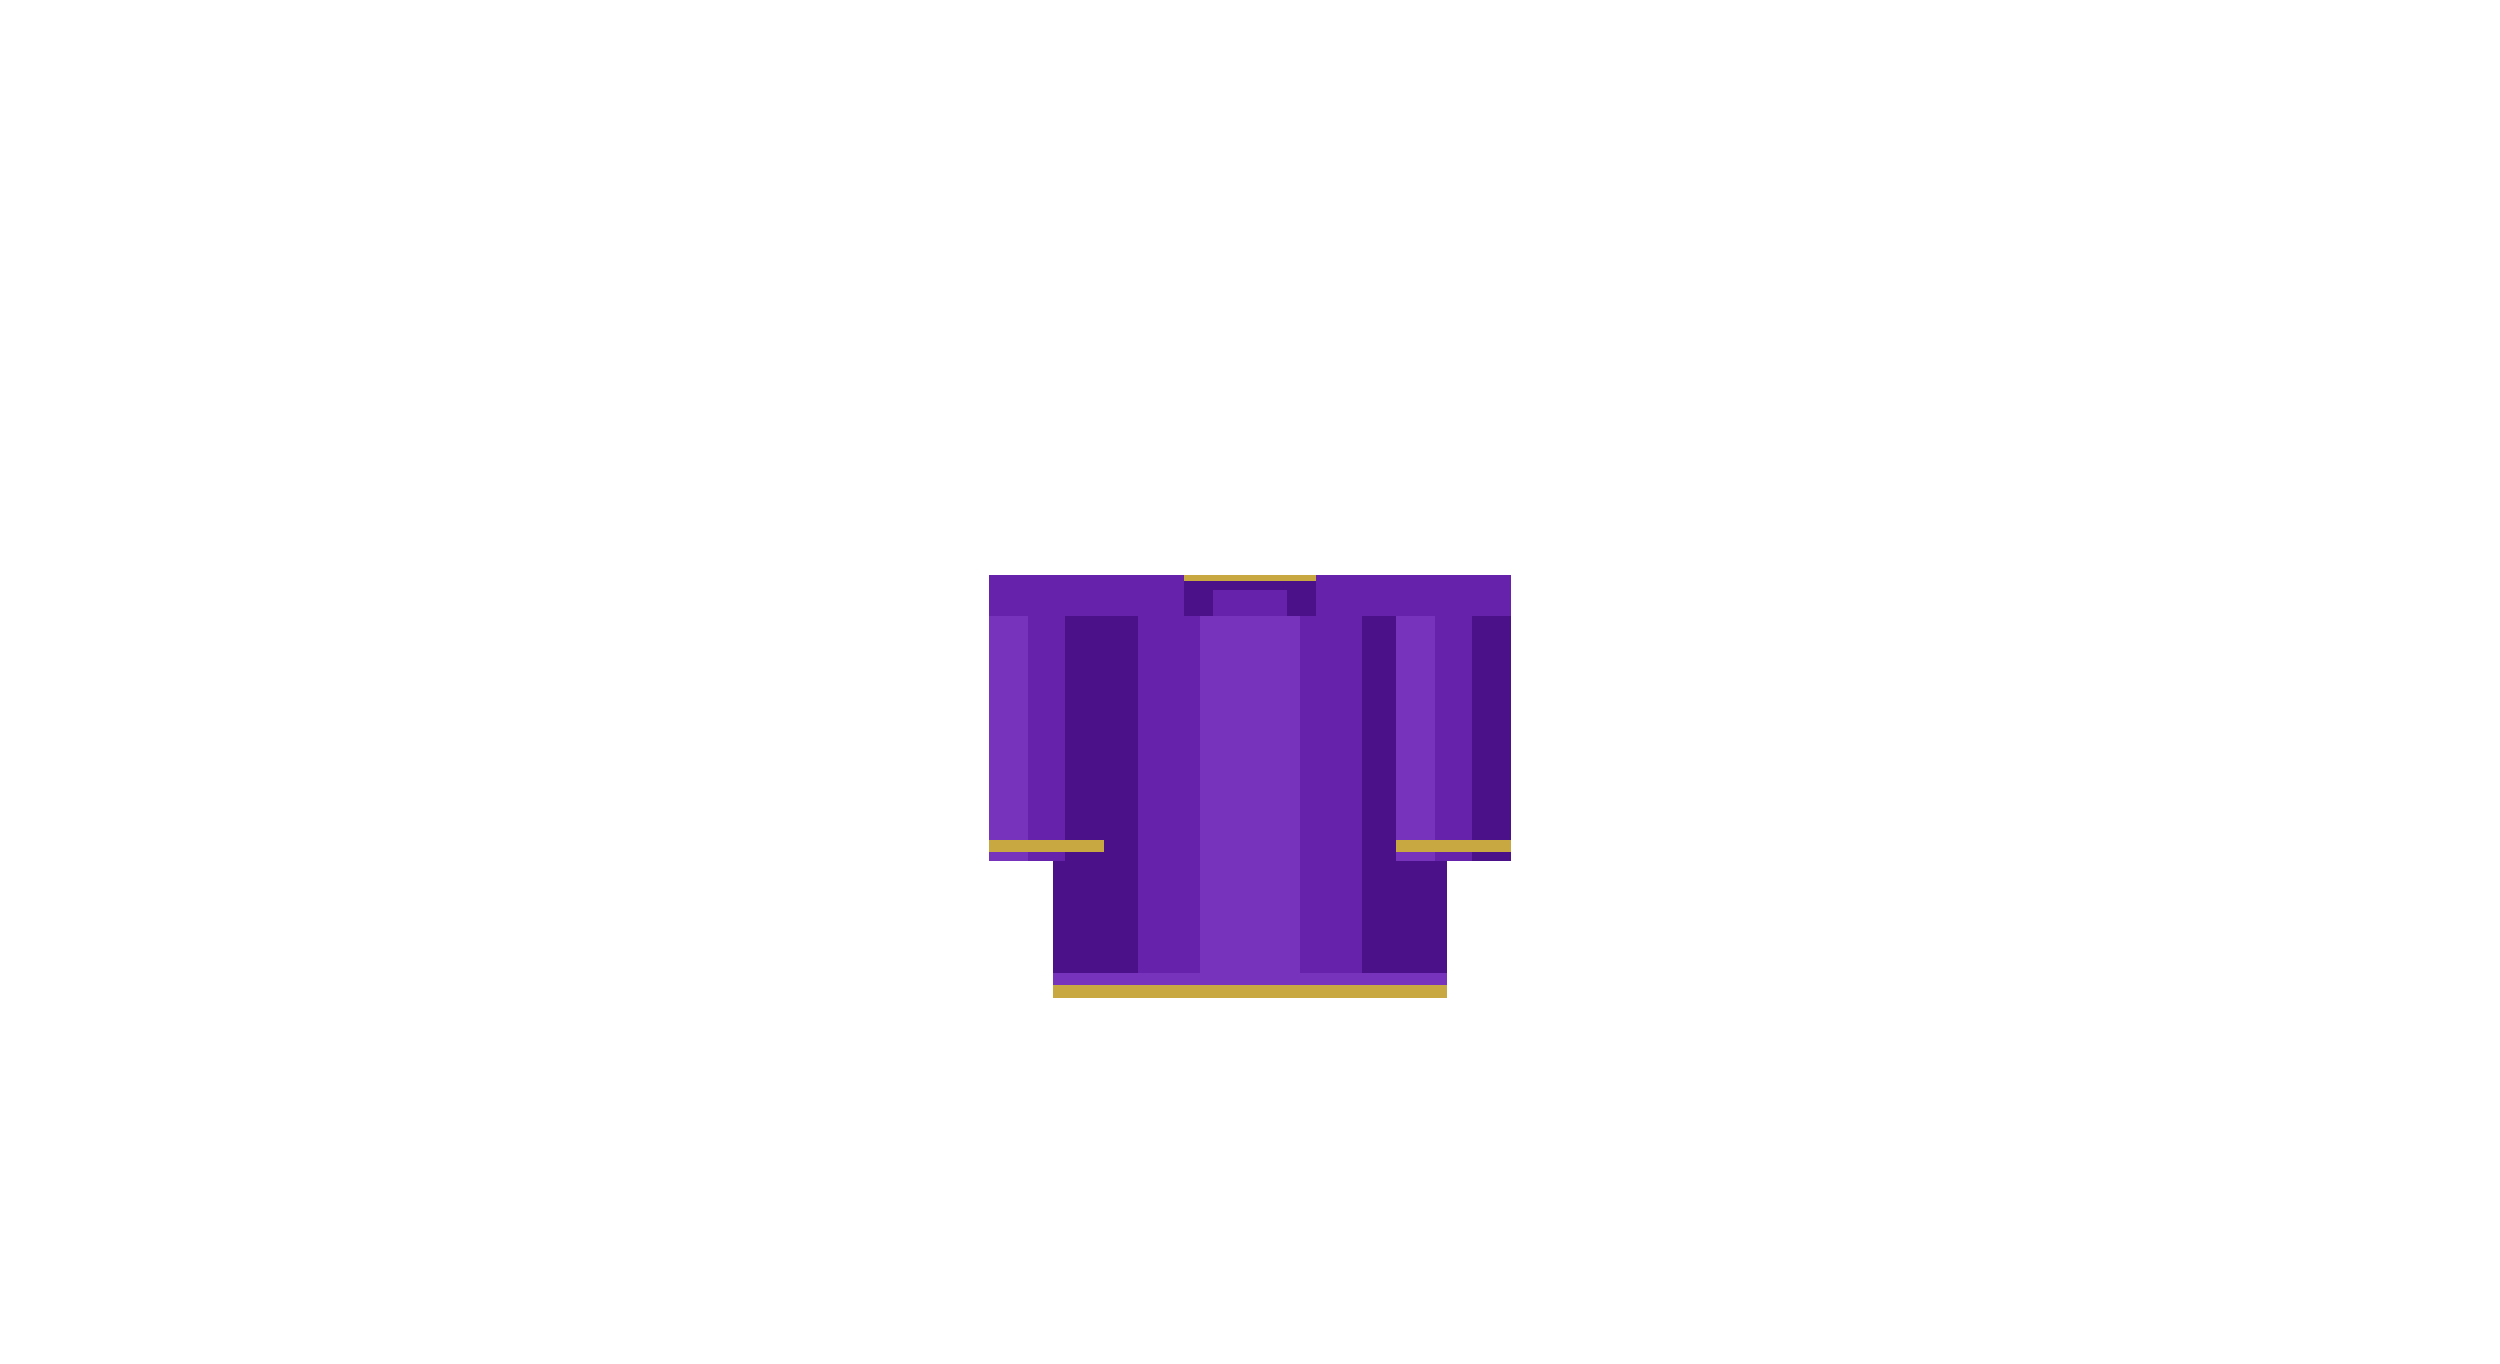
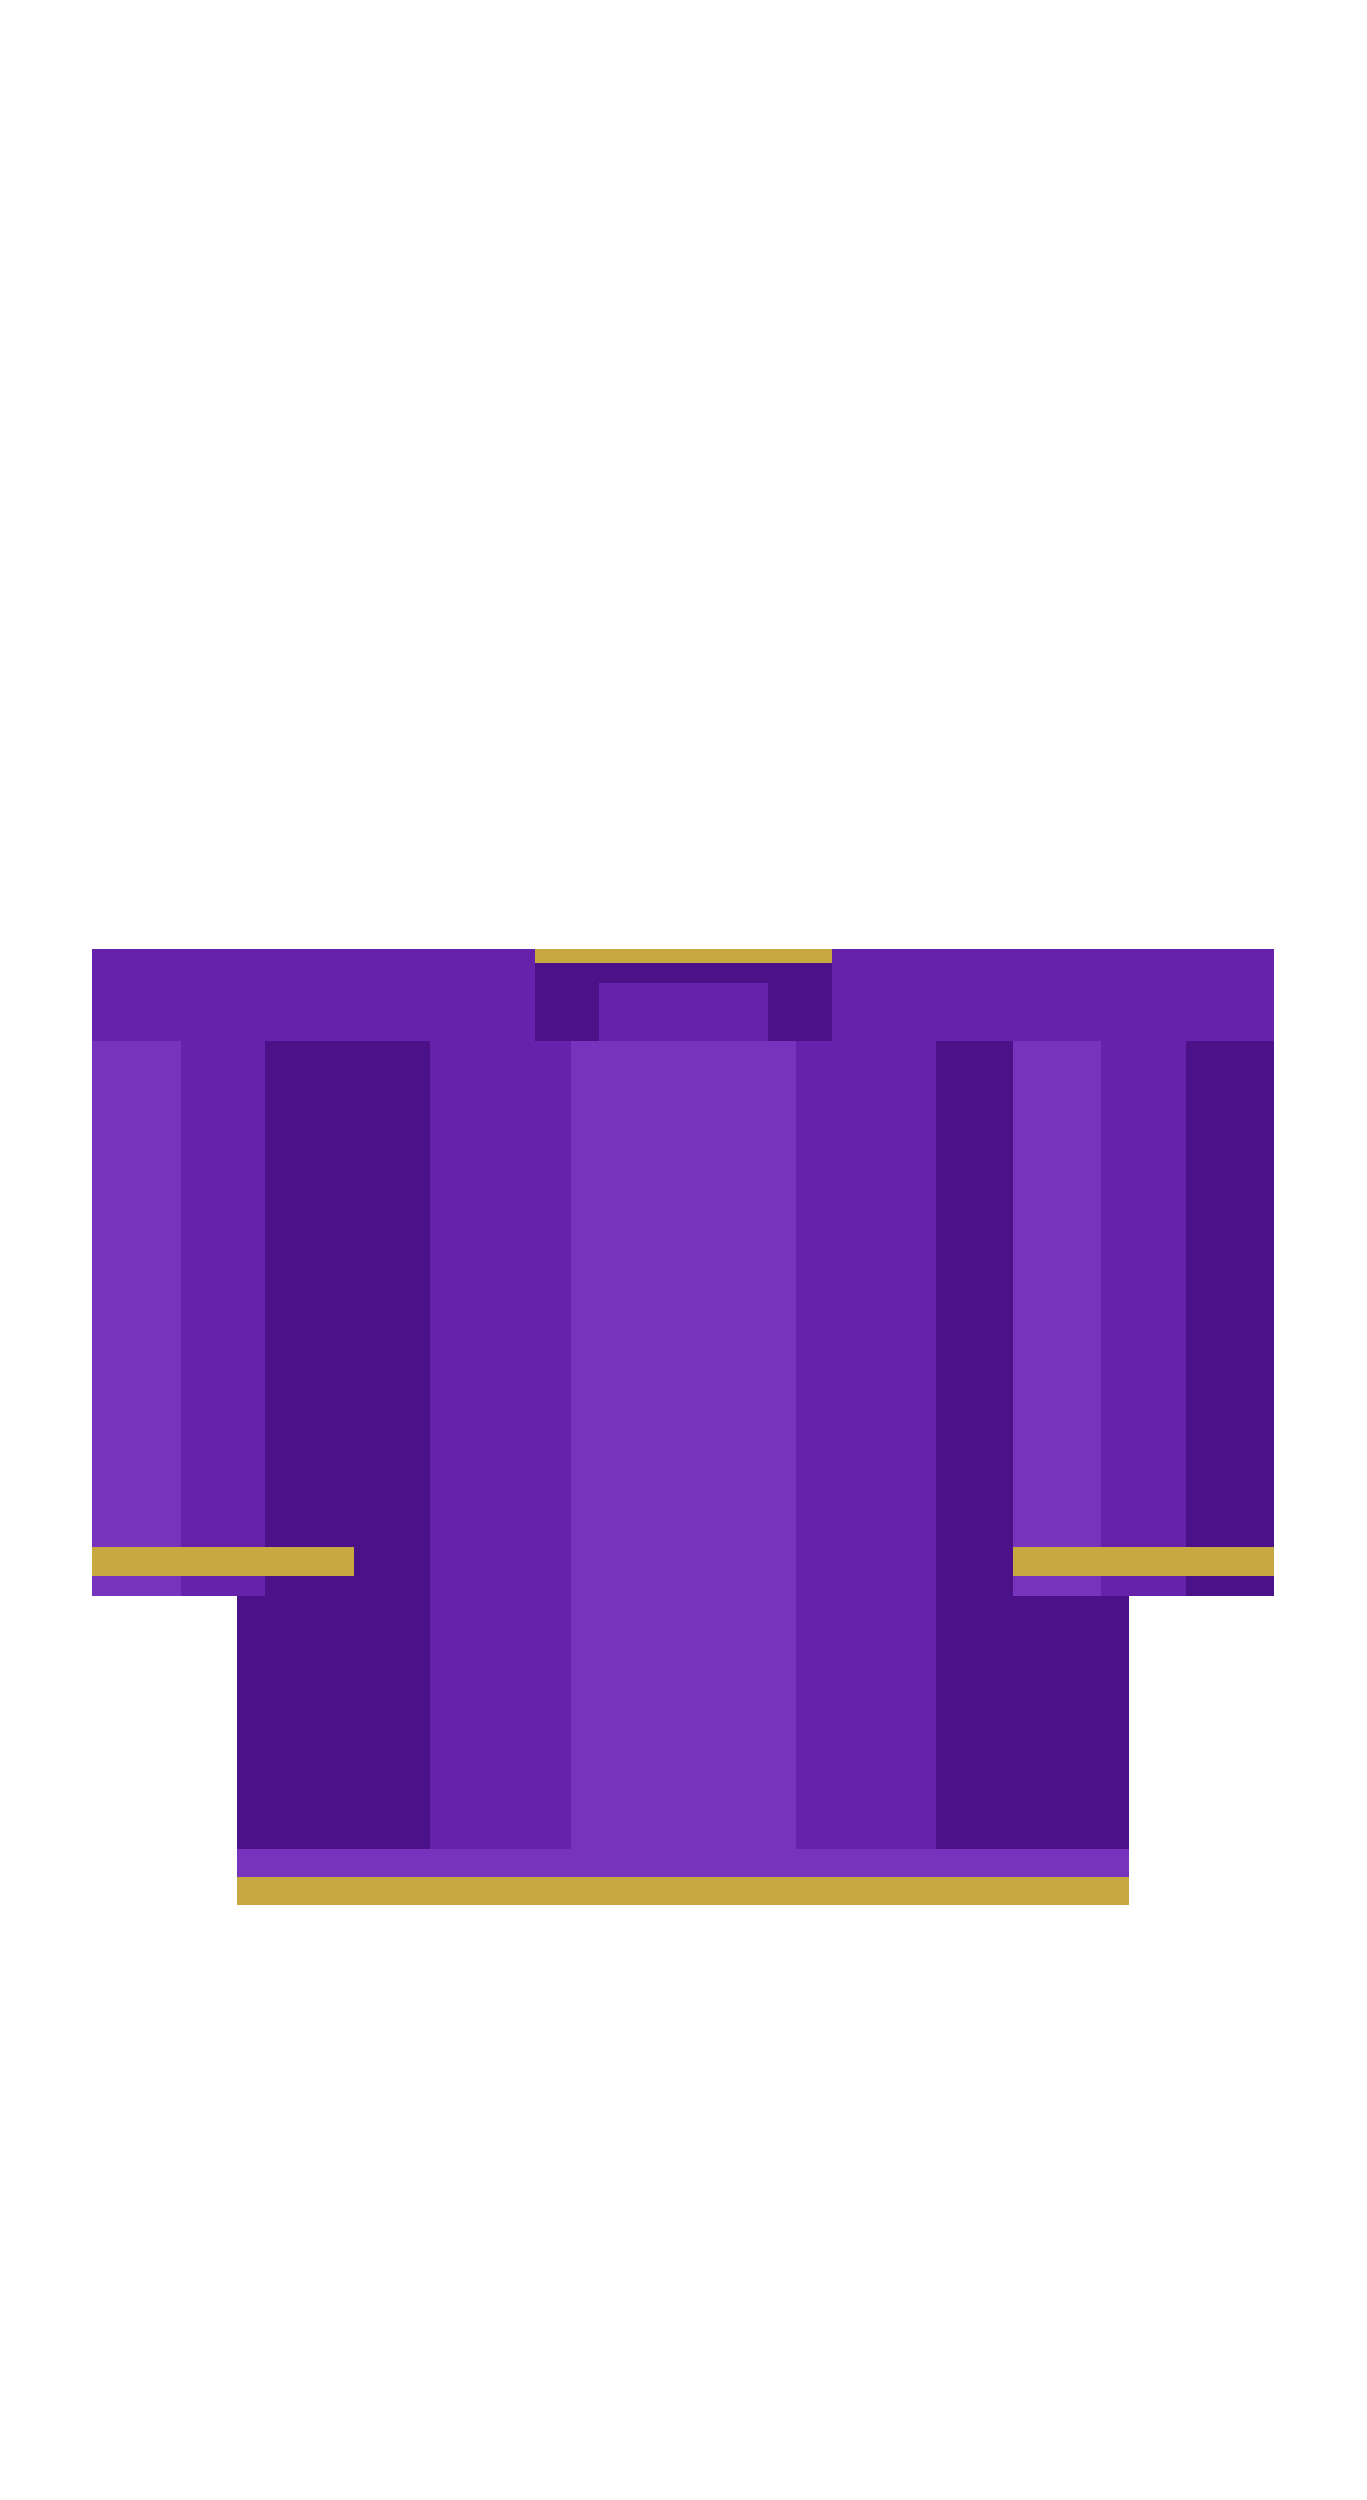
- <svg xmlns="http://www.w3.org/2000/svg" viewBox="0 0 2816 1536" shape-rendering="crispEdges">
+ <svg xmlns="http://www.w3.org/2000/svg" viewBox="1068 176 680 1244" shape-rendering="crispEdges">
  <rect x="1318" y="648" width="180" height="48" fill="#4A1188" />
  <rect x="1318" y="648" width="180" height="7" fill="#C8A840" />
  <rect x="1366" y="665" width="84" height="31" fill="#6622AA" />
  <rect x="1114" y="648" width="220" height="48" fill="#6622AA" />
  <rect x="1482" y="648" width="220" height="48" fill="#6622AA" />
  <rect x="1186" y="694" width="444" height="430" fill="#6622AA" />
  <rect x="1186" y="694" width="96" height="430" fill="#4A1188" />
  <rect x="1534" y="694" width="96" height="430" fill="#4A1188" />
  <rect x="1352" y="694" width="112" height="430" fill="#7733BB" />
  <rect x="1114" y="694" width="130" height="276" fill="#6622AA" />
  <rect x="1114" y="694" width="44" height="276" fill="#7733BB" />
  <rect x="1200" y="694" width="44" height="276" fill="#4A1188" />
  <rect x="1572" y="694" width="130" height="276" fill="#6622AA" />
  <rect x="1572" y="694" width="44" height="276" fill="#7733BB" />
  <rect x="1658" y="694" width="44" height="276" fill="#4A1188" />
  <rect x="1114" y="946" width="130" height="14" fill="#C8A840" />
  <rect x="1572" y="946" width="130" height="14" fill="#C8A840" />
  <rect x="1186" y="1110" width="444" height="14" fill="#C8A840" />
  <rect x="1186" y="1096" width="444" height="14" fill="#7733BB" />
</svg>
